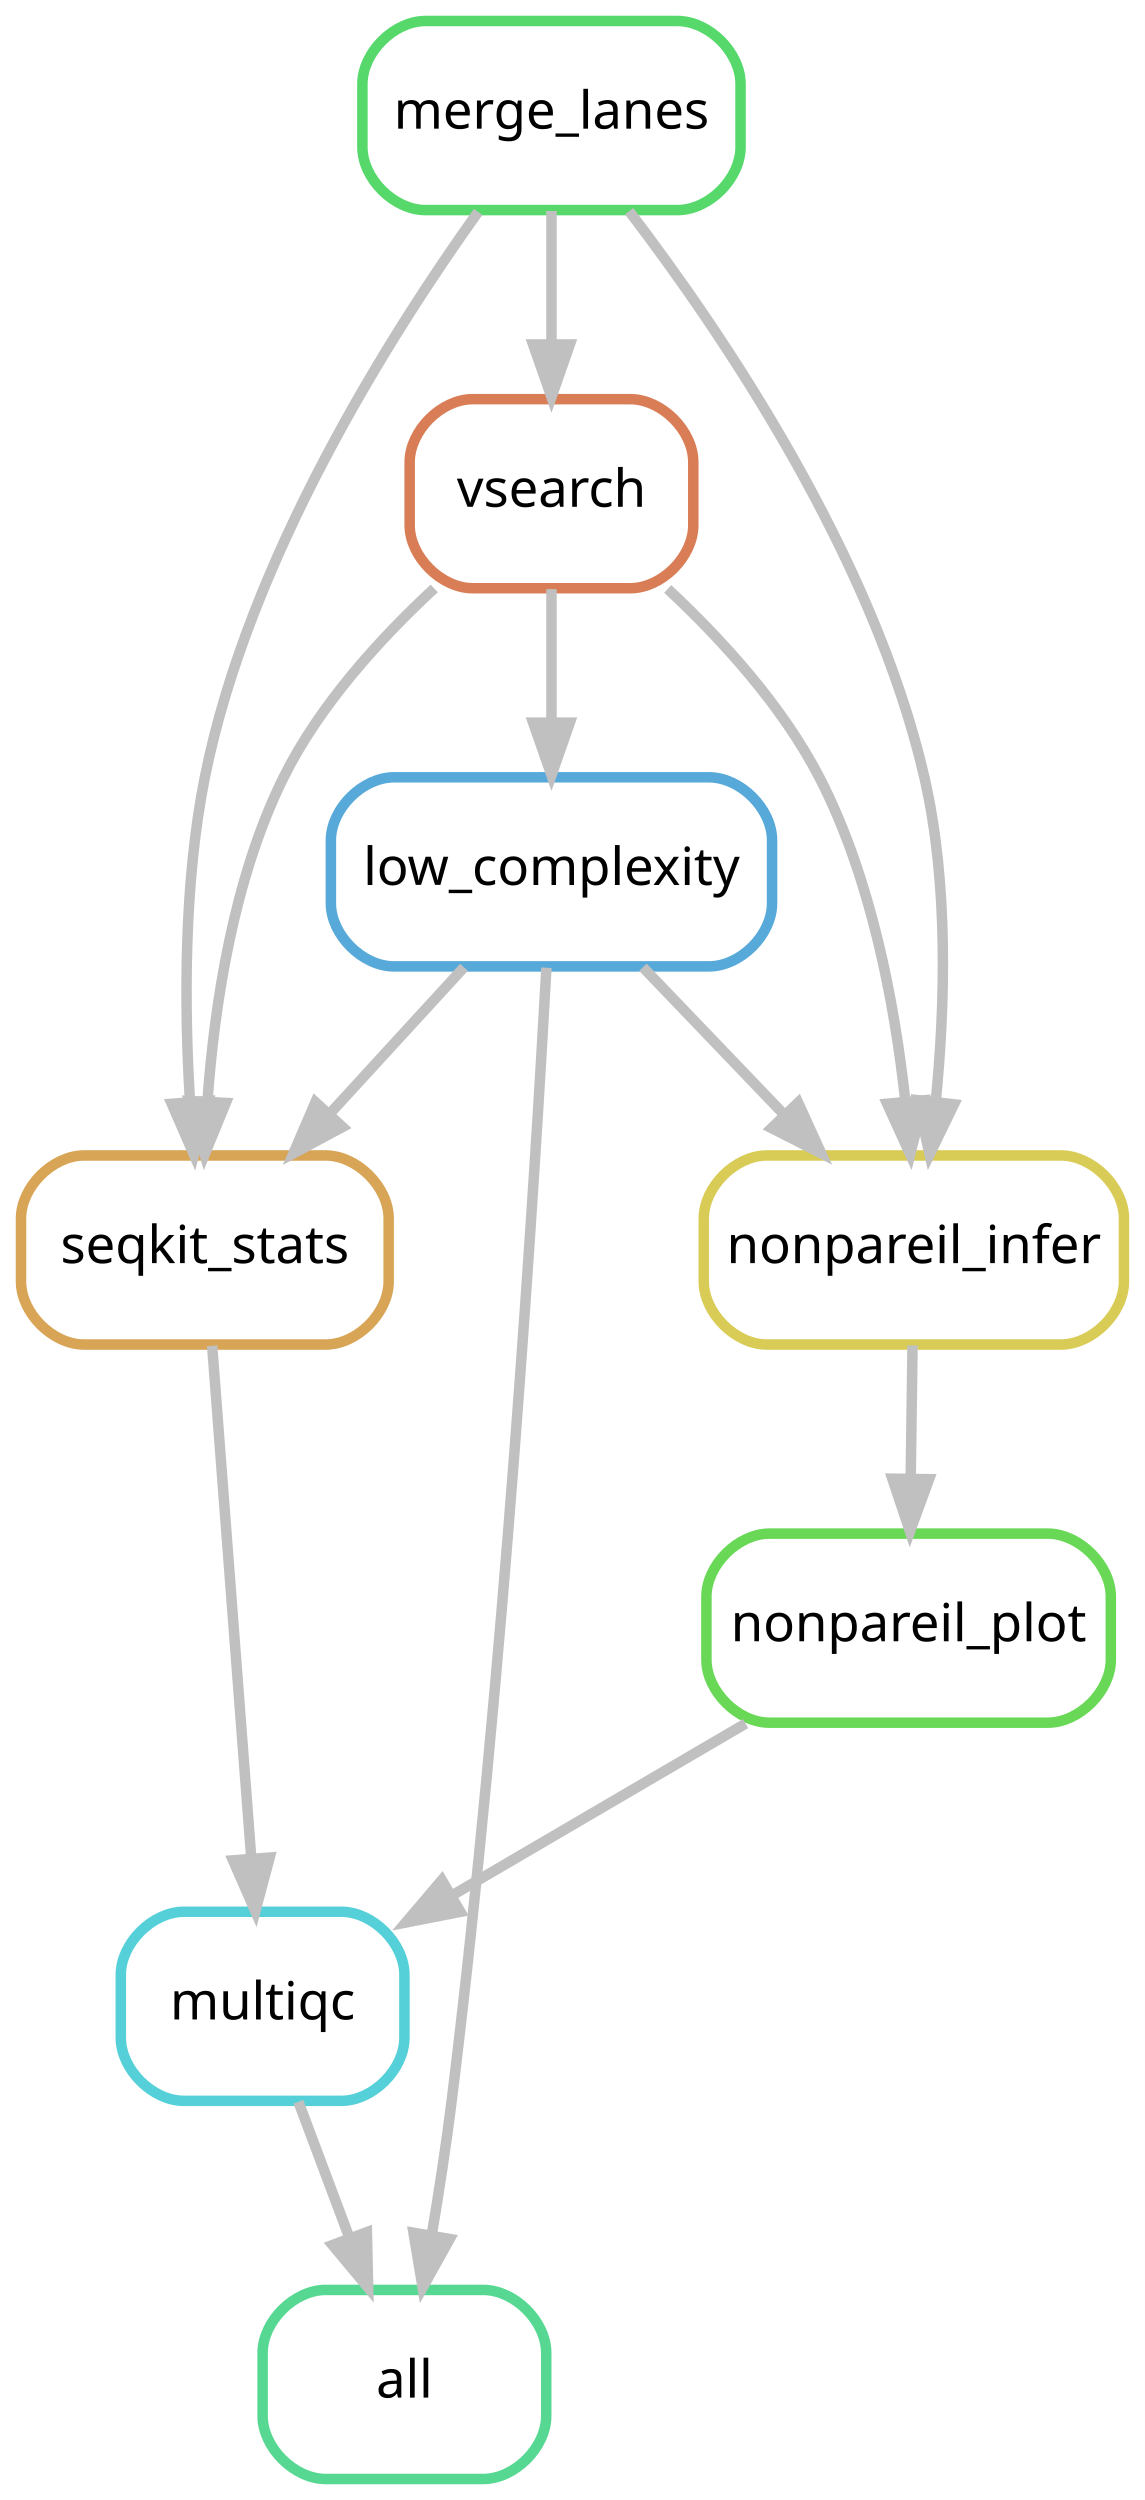
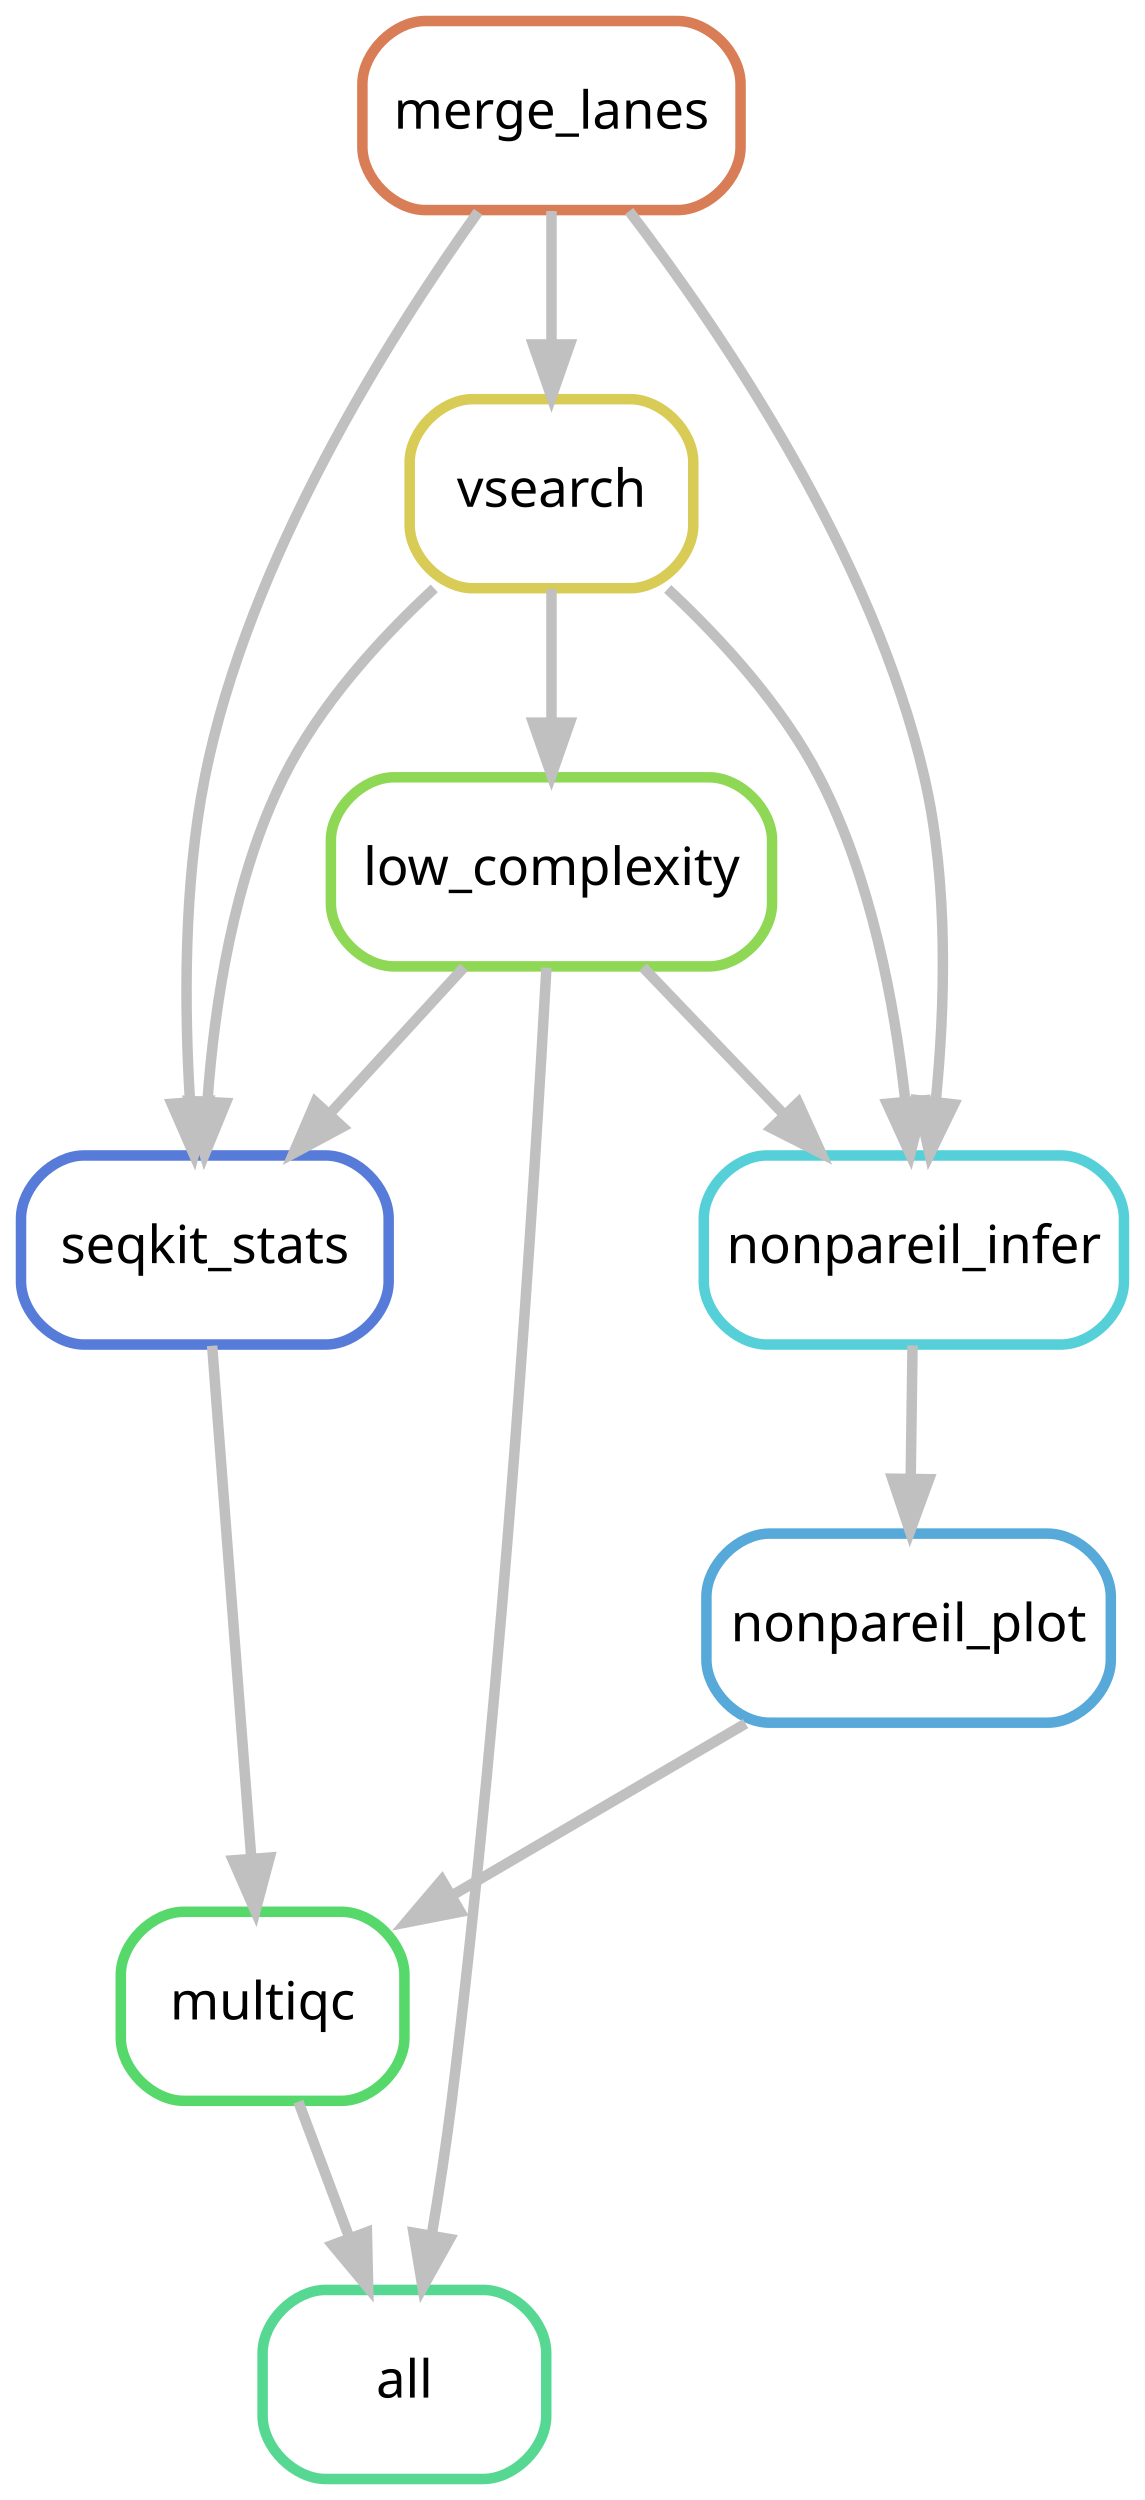
<svg xmlns="http://www.w3.org/2000/svg" width="218pt" height="476pt" viewBox="0.00 0.00 218.00 476.00">
  <g id="graph0" class="graph" transform="scale(1 1) rotate(0) translate(4 472)">
    <polygon fill="#ffffff" stroke="transparent" points="-4,4 -4,-472 214,-472 214,4 -4,4" />
    <g id="node1" class="node">
      <path fill="none" stroke="#56d892" stroke-width="2" d="M88,-36C88,-36 58,-36 58,-36 52,-36 46,-30 46,-24 46,-24 46,-12 46,-12 46,-6 52,0 58,0 58,0 88,0 88,0 94,0 100,-6 100,-12 100,-12 100,-24 100,-24 100,-30 94,-36 88,-36" />
      <text text-anchor="middle" x="73" y="-15.5" font-family="sans" font-size="10.00" fill="#000000">all</text>
    </g>
    <g id="node2" class="node">
-       <path fill="none" stroke="#56d0d8" stroke-width="2" d="M61,-108C61,-108 31,-108 31,-108 25,-108 19,-102 19,-96 19,-96 19,-84 19,-84 19,-78 25,-72 31,-72 31,-72 61,-72 61,-72 67,-72 73,-78 73,-84 73,-84 73,-96 73,-96 73,-102 67,-108 61,-108" />
+       <path fill="none" stroke="#56d86b" stroke-width="2" d="M61,-108C61,-108 31,-108 31,-108 25,-108 19,-102 19,-96 19,-96 19,-84 19,-84 19,-78 25,-72 31,-72 31,-72 61,-72 61,-72 67,-72 73,-78 73,-84 73,-84 73,-96 73,-96 73,-102 67,-108 61,-108" />
      <text text-anchor="middle" x="46" y="-87.5" font-family="sans" font-size="10.00" fill="#000000">multiqc</text>
    </g>
-     <g id="edge2" class="edge">
+     <g id="edge1" class="edge">
      <path fill="none" stroke="#c0c0c0" stroke-width="2" d="M52.813,-71.831C55.764,-63.962 59.286,-54.571 62.555,-45.853" />
      <polygon fill="#c0c0c0" stroke="#c0c0c0" stroke-width="2" points="65.861,-47.005 66.095,-36.413 59.307,-44.548 65.861,-47.005" />
    </g>
    <g id="node3" class="node">
-       <path fill="none" stroke="#d8a456" stroke-width="2" d="M58,-252C58,-252 12,-252 12,-252 6,-252 0,-246 0,-240 0,-240 0,-228 0,-228 0,-222 6,-216 12,-216 12,-216 58,-216 58,-216 64,-216 70,-222 70,-228 70,-228 70,-240 70,-240 70,-246 64,-252 58,-252" />
+       <path fill="none" stroke="#567bd8" stroke-width="2" d="M58,-252C58,-252 12,-252 12,-252 6,-252 0,-246 0,-240 0,-240 0,-228 0,-228 0,-222 6,-216 12,-216 12,-216 58,-216 58,-216 64,-216 70,-222 70,-228 70,-228 70,-240 70,-240 70,-246 64,-252 58,-252" />
      <text text-anchor="middle" x="35" y="-231.5" font-family="sans" font-size="10.00" fill="#000000">seqkit_stats</text>
    </g>
    <g id="edge4" class="edge">
      <path fill="none" stroke="#c0c0c0" stroke-width="2" d="M36.393,-215.762C38.269,-191.201 41.627,-147.247 43.834,-118.354" />
      <polygon fill="#c0c0c0" stroke="#c0c0c0" stroke-width="2" points="47.346,-118.327 44.618,-108.09 40.367,-117.794 47.346,-118.327" />
    </g>
    <g id="node4" class="node">
-       <path fill="none" stroke="#56d86b" stroke-width="2" d="M125,-468C125,-468 77,-468 77,-468 71,-468 65,-462 65,-456 65,-456 65,-444 65,-444 65,-438 71,-432 77,-432 77,-432 125,-432 125,-432 131,-432 137,-438 137,-444 137,-444 137,-456 137,-456 137,-462 131,-468 125,-468" />
+       <path fill="none" stroke="#d87d56" stroke-width="2" d="M125,-468C125,-468 77,-468 77,-468 71,-468 65,-462 65,-456 65,-456 65,-444 65,-444 65,-438 71,-432 77,-432 77,-432 125,-432 125,-432 131,-432 137,-438 137,-444 137,-444 137,-456 137,-456 137,-462 131,-468 125,-468" />
      <text text-anchor="middle" x="101" y="-447.5" font-family="sans" font-size="10.00" fill="#000000">merge_lanes</text>
    </g>
-     <g id="edge7" class="edge">
+     <g id="edge5" class="edge">
      <path fill="none" stroke="#c0c0c0" stroke-width="2" d="M87.036,-431.658C70.26,-408.211 43.33,-365.649 35,-324 30.921,-303.603 31.084,-280.082 32.181,-262.202" />
      <polygon fill="#c0c0c0" stroke="#c0c0c0" stroke-width="2" points="35.678,-262.367 32.932,-252.135 28.697,-261.846 35.678,-262.367" />
    </g>
    <g id="node6" class="node">
-       <path fill="none" stroke="#d8cb56" stroke-width="2" d="M198,-252C198,-252 142,-252 142,-252 136,-252 130,-246 130,-240 130,-240 130,-228 130,-228 130,-222 136,-216 142,-216 142,-216 198,-216 198,-216 204,-216 210,-222 210,-228 210,-228 210,-240 210,-240 210,-246 204,-252 198,-252" />
+       <path fill="none" stroke="#56d0d8" stroke-width="2" d="M198,-252C198,-252 142,-252 142,-252 136,-252 130,-246 130,-240 130,-240 130,-228 130,-228 130,-222 136,-216 142,-216 142,-216 198,-216 198,-216 204,-216 210,-222 210,-228 210,-228 210,-240 210,-240 210,-246 204,-252 198,-252" />
      <text text-anchor="middle" x="170" y="-231.5" font-family="sans" font-size="10.00" fill="#000000">nonpareil_infer</text>
    </g>
-     <g id="edge11" class="edge">
+     <g id="edge9" class="edge">
      <path fill="none" stroke="#c0c0c0" stroke-width="2" d="M115.787,-431.799C133.592,-408.498 162.313,-366.087 172,-324 176.667,-303.724 175.939,-280.198 174.166,-262.285" />
      <polygon fill="#c0c0c0" stroke="#c0c0c0" stroke-width="2" points="177.625,-261.728 172.999,-252.196 170.671,-262.532 177.625,-261.728" />
    </g>
    <g id="node7" class="node">
-       <path fill="none" stroke="#d87d56" stroke-width="2" d="M116,-396C116,-396 86,-396 86,-396 80,-396 74,-390 74,-384 74,-384 74,-372 74,-372 74,-366 80,-360 86,-360 86,-360 116,-360 116,-360 122,-360 128,-366 128,-372 128,-372 128,-384 128,-384 128,-390 122,-396 116,-396" />
+       <path fill="none" stroke="#d8cb56" stroke-width="2" d="M116,-396C116,-396 86,-396 86,-396 80,-396 74,-390 74,-384 74,-384 74,-372 74,-372 74,-366 80,-360 86,-360 86,-360 116,-360 116,-360 122,-360 128,-366 128,-372 128,-372 128,-384 128,-384 128,-390 122,-396 116,-396" />
      <text text-anchor="middle" x="101" y="-375.5" font-family="sans" font-size="10.00" fill="#000000">vsearch</text>
    </g>
    <g id="edge12" class="edge">
      <path fill="none" stroke="#c0c0c0" stroke-width="2" d="M101,-431.831C101,-424.131 101,-414.974 101,-406.417" />
      <polygon fill="#c0c0c0" stroke="#c0c0c0" stroke-width="2" points="104.5,-406.413 101,-396.413 97.5,-406.413 104.5,-406.413" />
    </g>
    <g id="node5" class="node">
-       <path fill="none" stroke="#68d856" stroke-width="2" d="M195.5,-180C195.5,-180 142.5,-180 142.5,-180 136.5,-180 130.5,-174 130.5,-168 130.5,-168 130.5,-156 130.5,-156 130.5,-150 136.5,-144 142.5,-144 142.5,-144 195.5,-144 195.5,-144 201.5,-144 207.5,-150 207.5,-156 207.5,-156 207.5,-168 207.5,-168 207.5,-174 201.5,-180 195.5,-180" />
+       <path fill="none" stroke="#56a9d8" stroke-width="2" d="M195.5,-180C195.5,-180 142.5,-180 142.5,-180 136.5,-180 130.5,-174 130.5,-168 130.5,-168 130.5,-156 130.5,-156 130.5,-150 136.5,-144 142.5,-144 142.5,-144 195.5,-144 195.5,-144 201.5,-144 207.5,-150 207.5,-156 207.5,-156 207.5,-168 207.5,-168 207.5,-174 201.5,-180 195.5,-180" />
      <text text-anchor="middle" x="169" y="-159.5" font-family="sans" font-size="10.00" fill="#000000">nonpareil_plot</text>
    </g>
    <g id="edge3" class="edge">
      <path fill="none" stroke="#c0c0c0" stroke-width="2" d="M137.962,-143.831C120.993,-133.898 99.885,-121.542 82.172,-111.174" />
      <polygon fill="#c0c0c0" stroke="#c0c0c0" stroke-width="2" points="83.658,-107.988 73.26,-105.957 80.121,-114.029 83.658,-107.988" />
    </g>
    <g id="edge8" class="edge">
      <path fill="none" stroke="#c0c0c0" stroke-width="2" d="M169.748,-215.831C169.641,-208.131 169.513,-198.974 169.395,-190.417" />
      <polygon fill="#c0c0c0" stroke="#c0c0c0" stroke-width="2" points="172.894,-190.364 169.256,-180.413 165.895,-190.461 172.894,-190.364" />
    </g>
-     <g id="edge6" class="edge">
+     <g id="edge7" class="edge">
      <path fill="none" stroke="#c0c0c0" stroke-width="2" d="M78.68,-359.965C68.326,-350.378 56.826,-337.743 50,-324 40.458,-304.788 36.813,-280.717 35.498,-262.304" />
      <polygon fill="#c0c0c0" stroke="#c0c0c0" stroke-width="2" points="38.986,-261.998 34.965,-252.196 31.996,-262.366 38.986,-261.998" />
    </g>
-     <g id="edge10" class="edge">
+     <g id="edge11" class="edge">
      <path fill="none" stroke="#c0c0c0" stroke-width="2" d="M123.13,-359.869C133.438,-350.258 144.953,-337.632 152,-324 161.909,-304.831 166.372,-280.758 168.377,-262.333" />
      <polygon fill="#c0c0c0" stroke="#c0c0c0" stroke-width="2" points="171.877,-262.493 169.296,-252.217 164.906,-261.859 171.877,-262.493" />
    </g>
    <g id="node8" class="node">
-       <path fill="none" stroke="#56a9d8" stroke-width="2" d="M131,-324C131,-324 71,-324 71,-324 65,-324 59,-318 59,-312 59,-312 59,-300 59,-300 59,-294 65,-288 71,-288 71,-288 131,-288 131,-288 137,-288 143,-294 143,-300 143,-300 143,-312 143,-312 143,-318 137,-324 131,-324" />
+       <path fill="none" stroke="#8fd856" stroke-width="2" d="M131,-324C131,-324 71,-324 71,-324 65,-324 59,-318 59,-312 59,-312 59,-300 59,-300 59,-294 65,-288 71,-288 71,-288 131,-288 131,-288 137,-288 143,-294 143,-300 143,-300 143,-312 143,-312 143,-318 137,-324 131,-324" />
      <text text-anchor="middle" x="101" y="-303.5" font-family="sans" font-size="10.00" fill="#000000">low_complexity</text>
    </g>
    <g id="edge13" class="edge">
      <path fill="none" stroke="#c0c0c0" stroke-width="2" d="M101,-359.831C101,-352.131 101,-342.974 101,-334.417" />
      <polygon fill="#c0c0c0" stroke="#c0c0c0" stroke-width="2" points="104.5,-334.413 101,-324.413 97.5,-334.413 104.5,-334.413" />
    </g>
-     <g id="edge1" class="edge">
+     <g id="edge2" class="edge">
      <path fill="none" stroke="#c0c0c0" stroke-width="2" d="M100.042,-287.742C97.856,-248.272 91.908,-152.092 82,-72 80.966,-63.644 79.57,-54.604 78.186,-46.354" />
      <polygon fill="#c0c0c0" stroke="#c0c0c0" stroke-width="2" points="81.624,-45.694 76.468,-36.438 74.727,-46.889 81.624,-45.694" />
    </g>
-     <g id="edge5" class="edge">
+     <g id="edge6" class="edge">
      <path fill="none" stroke="#c0c0c0" stroke-width="2" d="M84.345,-287.831C76.589,-279.369 67.22,-269.149 58.739,-259.897" />
      <polygon fill="#c0c0c0" stroke="#c0c0c0" stroke-width="2" points="61.216,-257.42 51.879,-252.413 56.056,-262.15 61.216,-257.42" />
    </g>
-     <g id="edge9" class="edge">
+     <g id="edge10" class="edge">
      <path fill="none" stroke="#c0c0c0" stroke-width="2" d="M118.412,-287.831C126.521,-279.369 136.316,-269.149 145.182,-259.897" />
      <polygon fill="#c0c0c0" stroke="#c0c0c0" stroke-width="2" points="147.962,-262.055 152.354,-252.413 142.908,-257.212 147.962,-262.055" />
    </g>
  </g>
</svg>
